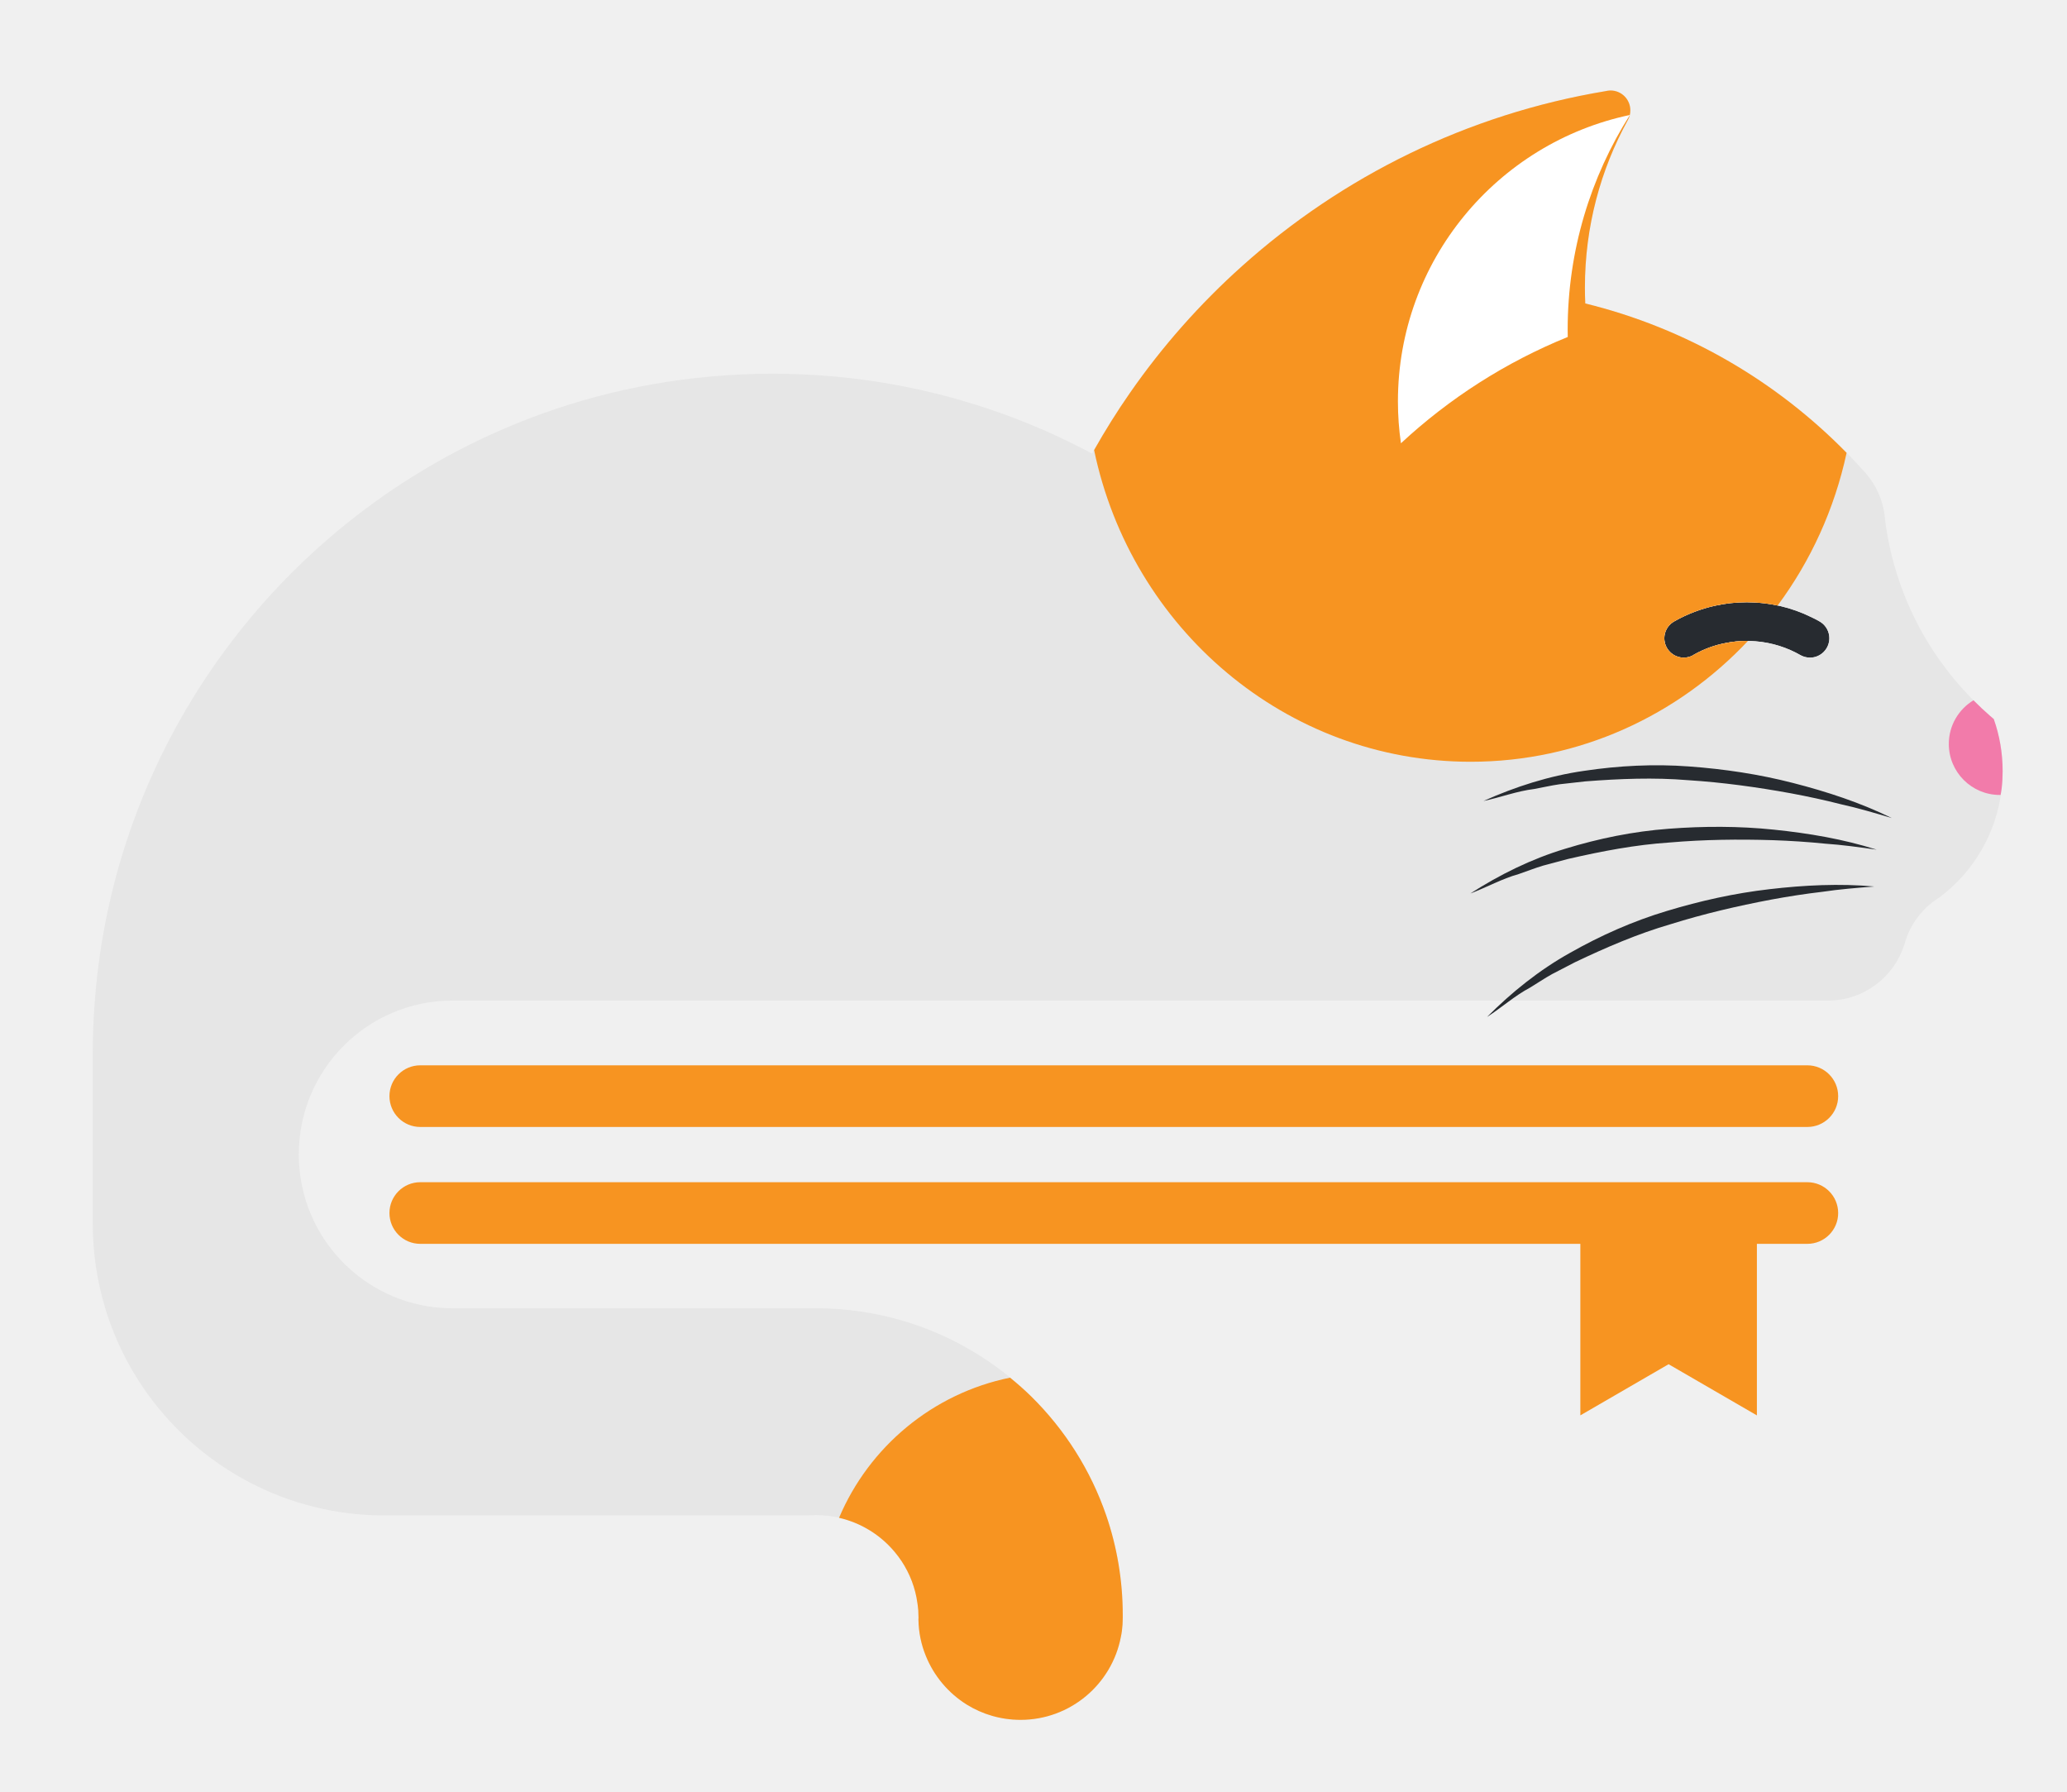
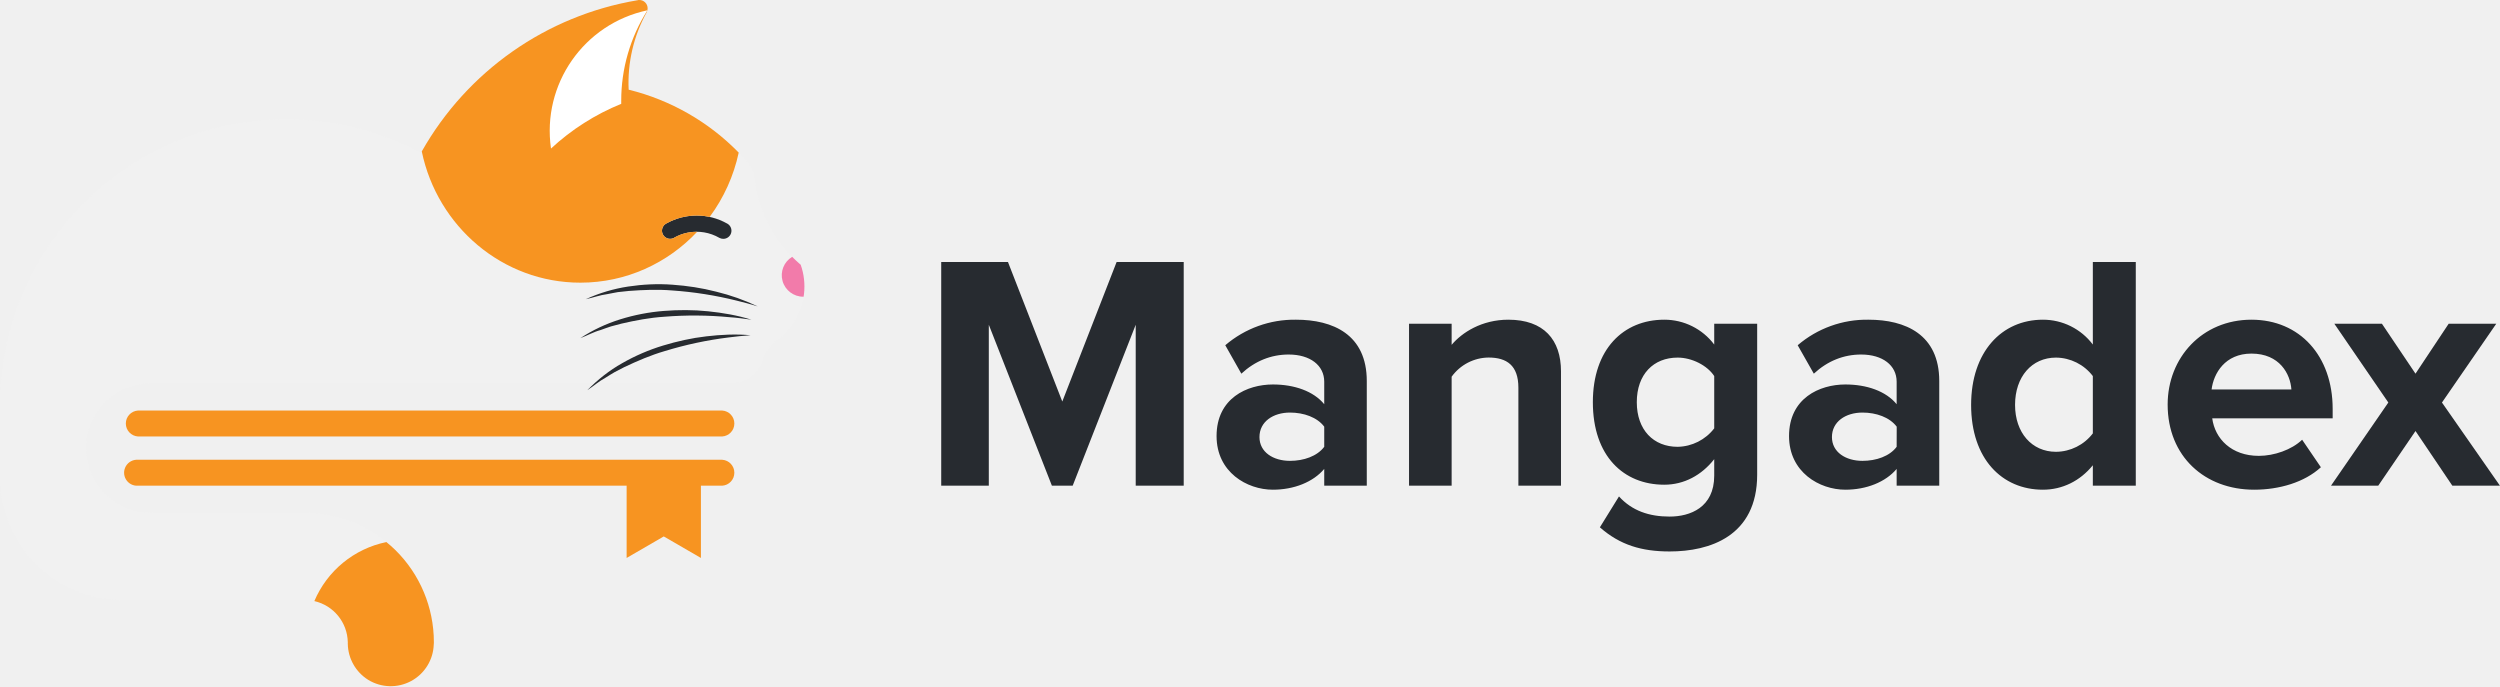
- <svg xmlns="http://www.w3.org/2000/svg" version="1.2" baseProfile="tiny" id="Layer_1" x="0px" y="0px" width="150px" height="130px" viewBox="0 0 150 130" xml:space="preserve">
-   <g>
-     <path fill="#F79421" d="M131.158,81.768H30.498c-1.235,0-2.236-1.002-2.236-2.236c0-1.235,1.001-2.237,2.236-2.237h100.66   c1.234,0,2.236,1.002,2.236,2.237C133.395,80.766,132.393,81.768,131.158,81.768" />
-     <path fill="#F79421" d="M131.158,90.248H30.498c-1.235,0-2.236-1-2.236-2.236c0-1.234,1.001-2.236,2.236-2.236h100.66   c1.234,0,2.236,1.002,2.236,2.236C133.395,89.248,132.393,90.248,131.158,90.248" />
-     <polygon fill="#F79421" points="114.684,87.732 114.684,102.693 121.088,98.982 127.496,102.695 127.496,87.732  " />
-     <rect x="118.807" y="40.464" fill="#272B30" width="16.834" height="9.333" />
-     <path fill="#F1F1F1" d="M144.688,52.169c-0.084-0.072-0.168-0.14-0.252-0.212c-1.922-1.671-3.565-3.655-4.84-5.874   c-0.012-0.022-0.022-0.045-0.033-0.067h-0.006c-1.408-2.487-2.365-5.265-2.75-8.221c-0.019-0.179-0.039-0.358-0.058-0.537   c0-0.011-0.004-0.022-0.004-0.033c-0.162-1.04-0.608-1.99-1.248-2.772c-0.062-0.068-0.123-0.14-0.183-0.207   c-5.282-5.93-12.308-10.278-20.271-12.229c-0.018-0.38-0.027-0.765-0.027-1.151c0-4.415,1.135-8.562,3.125-12.172   c0.11-0.202,0.172-0.436,0.172-0.688c0-0.799-0.643-1.442-1.44-1.442c-0.034,0-0.067,0-0.101,0.006   c-0.084,0.005-0.168,0.022-0.246,0.039C106.482,8.28,97.4,12.796,90.141,19.301c-3.06,2.739-5.797,5.83-8.145,9.211   c-0.988,1.419-1.905,2.884-2.749,4.398c-0.504-0.274-1.019-0.536-1.538-0.788c-1.632-0.804-3.314-1.514-5.046-2.135   c-5.193-1.861-10.787-2.873-16.622-2.873c-1.531,0-3.051,0.073-4.549,0.213c-5.634,0.509-10.999,1.973-15.923,4.225   C19.653,38.823,8.28,54.316,6.883,72.596c-0.101,1.264-0.151,2.543-0.151,3.829v12.362c0,2.137,0.318,4.197,0.905,6.137   c1.599,5.281,5.203,9.686,9.926,12.334c2.906,1.633,6.237,2.6,9.786,2.689h31.404c0.156-0.012,0.313-0.018,0.469-0.018   c0.151,0,0.308,0.006,0.459,0.018c0.05,0.004,0.1,0.004,0.15,0.012c0.084,0.006,0.163,0.01,0.247,0.021   c1.933,0.225,3.638,1.186,4.828,2.6c0.184,0.217,0.363,0.451,0.526,0.697c0.592,0.9,0.994,1.936,1.145,3.045   c0.011,0.053,0.017,0.107,0.023,0.164c0.033,0.229,0.05,0.463,0.05,0.703c0.005,0.057,0.005,0.117,0.005,0.174   c0,0.051,0,0.096-0.005,0.141v0.016c0.016,0.922,0.201,1.799,0.531,2.611c0.592,1.475,1.643,2.715,2.979,3.547   c1.134,0.705,2.47,1.107,3.9,1.107c3.617,0,6.635-2.594,7.283-6.029c0.062-0.281,0.095-0.57,0.117-0.867   c0.006-0.1,0.013-0.195,0.013-0.297c0.004-0.078,0.004-0.15,0.004-0.229v-0.184c0-2.533-0.425-4.97-1.201-7.232   c-1.129-3.287-3.006-6.227-5.433-8.617c-2.588-2.551-5.796-4.473-9.378-5.518c-1.978-0.576-4.08-0.89-6.248-0.89H33.039   c-0.062,0.007-0.129,0.007-0.19,0.007c-0.062,0-0.129,0-0.19-0.007C26.83,94.83,22.09,90.268,21.71,84.518   c-0.017-0.252-0.028-0.504-0.028-0.754c0-6.17,4.996-11.168,11.167-11.168h99.816c2.576,0,4.762-1.688,5.517-4.012   c0.021-0.09,0.051-0.186,0.078-0.273c0.346-1.123,1.033-2.102,1.934-2.817c0.006-0.006,0.006-0.006,0.012-0.006   c0.072-0.061,0.15-0.117,0.225-0.167c0.1-0.078,0.207-0.146,0.313-0.212c2.47-1.845,4.162-4.673,4.516-7.897   c0.051-0.414,0.072-0.839,0.072-1.264C145.33,54.624,145.105,53.354,144.688,52.169 M131.352,47.715c-0.24,0-0.47-0.062-0.67-0.167   c-0.979-0.565-2.091-0.923-3.275-1.018c-0.213-0.017-0.426-0.028-0.643-0.028c-0.521,0-1.029,0.05-1.521,0.151   c-0.812,0.151-1.576,0.436-2.275,0.822c-0.012,0.005-0.021,0.016-0.032,0.022c-0.045,0.017-0.084,0.045-0.123,0.072   c-0.189,0.096-0.402,0.146-0.627,0.146c-0.775,0-1.408-0.631-1.408-1.408c0-0.487,0.246-0.911,0.621-1.163   c0.045-0.033,0.09-0.056,0.14-0.084c0.905-0.508,1.896-0.888,2.94-1.117c0.736-0.163,1.502-0.247,2.285-0.247   c1.682,0,3.274,0.386,4.688,1.085c0.185,0.084,0.362,0.179,0.542,0.279c0.051,0.028,0.095,0.056,0.14,0.084   c0.375,0.252,0.62,0.682,0.62,1.163C132.754,47.084,132.123,47.715,131.352,47.715" />
-     <path fill="#E6E6E6" d="M144.688,52.169c-0.084-0.072-0.168-0.14-0.252-0.212c-1.922-1.671-3.565-3.655-4.84-5.874   c-0.012-0.022-0.022-0.045-0.033-0.067h-0.006c-1.408-2.487-2.365-5.265-2.75-8.221c-0.019-0.179-0.039-0.358-0.058-0.537   c0-0.011-0.004-0.022-0.004-0.033c-0.162-1.04-0.608-1.99-1.248-2.772c-0.062-0.068-0.123-0.14-0.183-0.207   c-5.282-5.93-12.308-10.278-20.271-12.229c-0.018-0.38-0.027-0.765-0.027-1.151c0-4.415,1.135-8.562,3.125-12.172   c0.11-0.202,0.172-0.436,0.172-0.688c0-0.799-0.643-1.442-1.44-1.442c-0.034,0-0.067,0-0.101,0.006   c-0.084,0.005-0.168,0.022-0.246,0.039C106.482,8.28,97.4,12.796,90.141,19.301c-3.06,2.739-5.797,5.83-8.145,9.211   c-0.988,1.419-1.905,2.884-2.749,4.398c-0.504-0.274-1.019-0.536-1.538-0.788c-1.632-0.804-3.314-1.514-5.046-2.135   c-5.193-1.861-10.787-2.873-16.622-2.873c-1.531,0-3.051,0.073-4.549,0.213c-5.634,0.509-10.999,1.973-15.923,4.225   C19.653,38.823,8.28,54.316,6.883,72.596c-0.101,1.264-0.151,2.543-0.151,3.829v12.362c0,2.137,0.318,4.197,0.905,6.137   c1.599,5.281,5.203,9.686,9.926,12.334c2.906,1.633,6.237,2.6,9.786,2.689h31.404c0.156-0.012,0.313-0.018,0.469-0.018   c0.151,0,0.308,0.006,0.459,0.018c0.05,0.004,0.1,0.004,0.15,0.012c0.084,0.006,0.163,0.01,0.247,0.021   c1.933,0.225,3.638,1.186,4.828,2.6c0.184,0.217,0.363,0.451,0.526,0.697c0.592,0.9,0.994,1.936,1.145,3.045   c0.011,0.053,0.017,0.107,0.023,0.164c0.033,0.229,0.05,0.463,0.05,0.703c0.005,0.057,0.005,0.117,0.005,0.174   c0,0.051,0,0.096-0.005,0.141v0.016c0.016,0.922,0.201,1.799,0.531,2.611c0.592,1.475,1.643,2.715,2.979,3.547   c1.134,0.705,2.47,1.107,3.9,1.107c3.617,0,6.635-2.594,7.283-6.029c0.062-0.281,0.095-0.57,0.117-0.867   c0.006-0.1,0.013-0.195,0.013-0.297c0.004-0.078,0.004-0.15,0.004-0.229v-0.184c0-2.533-0.425-4.97-1.201-7.232   c-1.129-3.287-3.006-6.227-5.433-8.617c-2.588-2.551-5.796-4.473-9.378-5.518c-1.978-0.576-4.08-0.89-6.248-0.89H33.039   c-0.062,0.007-0.129,0.007-0.19,0.007c-0.062,0-0.129,0-0.19-0.007C26.83,94.83,22.09,90.268,21.71,84.518   c-0.017-0.252-0.028-0.504-0.028-0.754c0-6.17,4.996-11.168,11.167-11.168h99.816c2.576,0,4.762-1.688,5.517-4.012   c0.021-0.09,0.051-0.186,0.078-0.273c0.346-1.123,1.033-2.102,1.934-2.817c0.006-0.006,0.006-0.006,0.012-0.006   c0.072-0.061,0.15-0.117,0.225-0.167c0.1-0.078,0.207-0.146,0.313-0.212c2.47-1.845,4.162-4.673,4.516-7.897   c0.051-0.414,0.072-0.839,0.072-1.264C145.33,54.624,145.105,53.354,144.688,52.169 M131.352,47.715c-0.24,0-0.47-0.062-0.67-0.167   c-0.979-0.565-2.091-0.923-3.275-1.018c-0.213-0.017-0.426-0.028-0.643-0.028c-0.521,0-1.029,0.05-1.521,0.151   c-0.812,0.151-1.576,0.436-2.275,0.822c-0.012,0.005-0.021,0.016-0.032,0.022c-0.045,0.017-0.084,0.045-0.123,0.072   c-0.189,0.096-0.402,0.146-0.627,0.146c-0.775,0-1.408-0.631-1.408-1.408c0-0.487,0.246-0.911,0.621-1.163   c0.045-0.033,0.09-0.056,0.14-0.084c0.905-0.508,1.896-0.888,2.94-1.117c0.736-0.163,1.502-0.247,2.285-0.247   c1.682,0,3.274,0.386,4.688,1.085c0.185,0.084,0.362,0.179,0.542,0.279c0.051,0.028,0.095,0.056,0.14,0.084   c0.375,0.252,0.62,0.682,0.62,1.163C132.754,47.084,132.123,47.715,131.352,47.715" />
-     <path fill="#F79421" d="M79.398,32.655c2.688,12.921,13.898,22.615,27.328,22.615c7.903,0,15.037-3.365,20.119-8.763   c-0.027-0.001-0.055-0.004-0.082-0.004c-0.521,0-1.029,0.05-1.521,0.151c-0.812,0.15-1.576,0.436-2.275,0.821   c-0.011,0.006-0.021,0.017-0.032,0.023c-0.045,0.016-0.084,0.044-0.123,0.072c-0.189,0.095-0.402,0.146-0.627,0.146   c-0.775,0-1.408-0.632-1.408-1.409c0-0.486,0.246-0.911,0.621-1.162c0.045-0.034,0.09-0.056,0.14-0.084   c0.905-0.509,1.896-0.889,2.94-1.118c0.736-0.162,1.502-0.246,2.285-0.246c0.769,0,1.516,0.084,2.237,0.238   c2.392-3.226,4.125-6.988,5.006-11.079c-5.11-5.217-11.638-9.044-18.964-10.838c-0.018-0.38-0.027-0.766-0.027-1.151   c0-4.416,1.135-8.563,3.125-12.173c0.11-0.201,0.172-0.435,0.172-0.687c0-0.799-0.643-1.442-1.44-1.442   c-0.034,0-0.067,0-0.101,0.006c-0.084,0.005-0.168,0.022-0.246,0.039C106.48,8.28,97.4,12.797,90.141,19.302   c-3.059,2.738-5.797,5.829-8.145,9.21C81.064,29.85,80.202,31.232,79.398,32.655" />
-     <path fill="#272B30" d="M137.284,59.354c-1.214-0.36-2.421-0.72-3.65-0.991c-1.218-0.312-2.446-0.576-3.679-0.806   c-2.467-0.449-4.947-0.791-7.438-0.949c-2.492-0.209-4.99-0.106-7.478,0.086l-1.863,0.209c-0.62,0.087-1.228,0.234-1.845,0.344   c-1.256,0.152-2.43,0.608-3.678,0.87c2.307-1.034,4.759-1.823,7.289-2.186c2.521-0.379,5.093-0.51,7.638-0.32   c2.545,0.186,5.073,0.563,7.539,1.199C132.582,57.441,135.007,58.235,137.284,59.354" />
-     <path fill="#272B30" d="M136.188,61.648c-1.254-0.176-2.5-0.352-3.758-0.437c-1.252-0.128-2.505-0.207-3.759-0.251   c-2.506-0.077-5.009-0.048-7.496,0.167c-2.495,0.163-4.95,0.636-7.381,1.195l-1.813,0.484c-0.599,0.177-1.179,0.413-1.772,0.613   c-1.218,0.337-2.312,0.962-3.506,1.407c2.127-1.365,4.435-2.509,6.883-3.244c2.438-0.75,4.96-1.261,7.506-1.451   c2.543-0.194,5.103-0.197,7.634,0.065C131.251,60.456,133.77,60.88,136.188,61.648" />
-     <path fill="#272B30" d="M136.016,64.321c-1.264,0.1-2.518,0.196-3.765,0.384c-1.248,0.146-2.489,0.339-3.724,0.567   c-2.463,0.466-4.9,1.035-7.282,1.781c-2.401,0.698-4.696,1.689-6.949,2.762l-1.665,0.863c-0.547,0.303-1.063,0.657-1.599,0.98   c-1.117,0.593-2.05,1.439-3.121,2.131c1.782-1.791,3.789-3.407,6.021-4.652c2.219-1.259,4.57-2.303,7.016-3.037   c2.441-0.74,4.938-1.294,7.467-1.585C130.939,64.221,133.488,64.093,136.016,64.321" />
-     <path fill="#F27BAA" d="M144.436,51.957c-0.422-0.366-0.828-0.751-1.223-1.147c-1.07,0.649-1.79,1.822-1.79,3.167   c0,2.044,1.657,3.702,3.701,3.702c0.021,0,0.038-0.002,0.058-0.003c0.022-0.156,0.059-0.307,0.075-0.465   c0.05-0.414,0.072-0.838,0.072-1.263c0-1.325-0.224-2.594-0.644-3.779C144.604,52.097,144.52,52.03,144.436,51.957" />
-     <path fill="#FFFFFF" d="M113.764,23.924c0,0.173,0,0.352,0.006,0.525c-4.504,1.828-8.602,4.46-12.105,7.713   c-0.145-0.995-0.219-2.007-0.219-3.041c0-10.216,7.216-18.75,16.834-20.779C115.423,12.847,113.764,18.19,113.764,23.924" />
-     <path fill="#F79421" d="M74.843,101.328c-0.49-0.482-1.01-0.936-1.543-1.371c-5.61,1.143-10.229,5.014-12.41,10.168   c1.596,0.367,2.996,1.242,4.016,2.453c0.184,0.219,0.363,0.453,0.525,0.699c0.593,0.9,0.995,1.934,1.146,3.047   c0.011,0.049,0.017,0.105,0.022,0.162c0.034,0.229,0.051,0.463,0.051,0.703c0.005,0.057,0.005,0.119,0.005,0.174   c0,0.049,0,0.094-0.005,0.139v0.018c0.016,0.922,0.201,1.801,0.53,2.609c0.593,1.477,1.643,2.717,2.979,3.551   c1.135,0.703,2.471,1.105,3.901,1.105c3.616,0,6.635-2.594,7.283-6.031c0.062-0.279,0.095-0.568,0.117-0.865   c0.006-0.102,0.011-0.195,0.011-0.295c0.006-0.08,0.006-0.152,0.006-0.23v-0.184c0-2.533-0.425-4.971-1.201-7.232   C79.146,106.66,77.268,103.721,74.843,101.328" />
+ <svg xmlns="http://www.w3.org/2000/svg" version="1.2" viewBox="0 0 430.72 118.22">
+   <path d="M124.43 75.2H23.77a2.24 2.24 0 010-4.47h100.66a2.24 2.24 0 010 4.47M124.43 83.68H23.77a2.24 2.24 0 110-4.47h100.66a2.24 2.24 0 010 4.47" fill="#f79421" />
+   <path fill="#f79421" d="M114.36 92.42l6.4 3.71V81.17h-12.8v14.96z" />
+   <path fill="#272b30" d="M112.08 33.9h16.83v9.33h-16.83z" />
+   <path d="M137.96 45.6l-.26-.2a22.94 22.94 0 01-4.84-5.88l-.03-.07a22.6 22.6 0 01-2.76-8.22l-.05-.54v-.03a5.79 5.79 0 00-1.26-2.77l-.18-.2a39.88 39.88 0 00-20.27-12.24 25.13 25.13 0 013.1-13.32c.1-.2.17-.44.17-.69 0-.8-.64-1.44-1.44-1.44h-.1l-.25.04a52.75 52.75 0 00-37.28 26.3 48.26 48.26 0 00-6.58-2.92 49.17 49.17 0 00-21.17-2.66A49.32 49.32 0 000 69.86v12.36a21.16 21.16 0 0020.62 21.16h31.4a6.13 6.13 0 01.93 0c.05 0 .1 0 .15.02a7.43 7.43 0 016.82 7.4v.16a7.46 7.46 0 007.41 7.27 7.42 7.42 0 007.4-6.9l.01-.3V110.62a22.27 22.27 0 00-16-21.37 22.35 22.35 0 00-6.25-.9H26.3c-.06.02-.13.02-.2.02l-.18-.01a11.15 11.15 0 01.19-22.33h99.81a5.81 5.81 0 005.52-4.01l.08-.27a5.78 5.78 0 011.93-2.82h.01l.23-.17a11.41 11.41 0 004.26-13.15m-13.34-4.46c-.24 0-.47-.06-.67-.17a7.79 7.79 0 00-5.44-.9c-.81.16-1.58.45-2.27.83l-.04.02-.12.08c-.19.1-.4.14-.63.14a1.41 1.41 0 01-.78-2.57l.14-.08a10.69 10.69 0 0110.45 0l.14.08a1.4 1.4 0 01-.78 2.57" fill="#f1f1f1" />
+   <path d="M137.96 45.6l-.26-.2a22.94 22.94 0 01-4.84-5.88l-.03-.07a22.6 22.6 0 01-2.76-8.22l-.05-.54v-.03a5.79 5.79 0 00-1.26-2.77l-.18-.2a39.88 39.88 0 00-20.27-12.24 25.13 25.13 0 013.1-13.32c.1-.2.17-.44.17-.69 0-.8-.64-1.44-1.44-1.44h-.1l-.25.04a52.75 52.75 0 00-37.28 26.3 48.26 48.26 0 00-6.58-2.92 49.17 49.17 0 00-21.17-2.66A49.32 49.32 0 000 69.86v12.36a21.16 21.16 0 0020.62 21.16h31.4a6.13 6.13 0 01.93 0c.05 0 .1 0 .15.02a7.43 7.43 0 016.82 7.4v.16a7.46 7.46 0 007.41 7.27 7.42 7.42 0 007.4-6.9l.01-.3V110.62a22.27 22.27 0 00-16-21.37 22.35 22.35 0 00-6.25-.9H26.3c-.06.02-.13.02-.2.02l-.18-.01a11.15 11.15 0 01.19-22.33h99.81a5.81 5.81 0 005.52-4.01l.08-.27a5.78 5.78 0 011.93-2.82h.01l.23-.17a11.41 11.41 0 004.26-13.15m-13.34-4.46c-.24 0-.47-.06-.67-.17a7.79 7.79 0 00-5.44-.9c-.81.16-1.58.45-2.27.83l-.04.02-.12.08c-.19.1-.4.14-.63.14a1.41 1.41 0 01-.78-2.57l.14-.08a10.69 10.69 0 0110.45 0l.14.08a1.4 1.4 0 01-.78 2.57" fill="none" />
+   <path d="M72.67 26.1C75.35 39 86.57 48.7 99.99 48.7c7.9 0 15.04-3.36 20.12-8.76h-.08a7.56 7.56 0 00-3.8.97l-.03.02a.5.5 0 00-.12.08c-.19.1-.4.14-.63.14-.77 0-1.4-.63-1.4-1.4 0-.5.24-.92.62-1.17l.14-.08a10.66 10.66 0 017.46-1.13 28.75 28.75 0 005-11.08 39.82 39.82 0 00-18.96-10.84 25.13 25.13 0 013.1-13.32c.1-.2.17-.43.17-.69 0-.8-.64-1.44-1.44-1.44h-.1l-.25.05A52.75 52.75 0 0072.66 26.1" fill="#f79421" />
+   <path d="M130.55 52.79c-1.21-.36-2.42-.72-3.65-1a64.3 64.3 0 00-11.12-1.75c-2.49-.2-4.99-.1-7.47.09l-1.87.2c-.62.1-1.22.24-1.84.35-1.26.16-2.43.61-3.68.87a27.44 27.44 0 017.29-2.18c2.52-.38 5.1-.51 7.64-.32 2.54.18 5.07.56 7.54 1.2a37 37 0 017.16 2.54M129.46 55.08c-1.26-.17-2.5-.35-3.76-.43a64.15 64.15 0 00-11.25-.08c-2.5.16-4.96.63-7.39 1.19l-1.81.48c-.6.18-1.18.42-1.77.62-1.22.33-2.32.96-3.5 1.4a27.44 27.44 0 016.87-3.24 34.27 34.27 0 017.51-1.45c2.54-.2 5.1-.2 7.63.06 2.53.26 5.05.69 7.47 1.45M129.28 57.76c-1.26.1-2.51.2-3.76.38a64.38 64.38 0 00-11 2.35c-2.4.7-4.7 1.69-6.96 2.76l-1.66.86c-.55.3-1.06.66-1.6.98-1.12.6-2.05 1.44-3.12 2.14 1.78-1.8 3.79-3.41 6.02-4.66a34.17 34.17 0 017.02-3.03c2.44-.74 4.93-1.3 7.46-1.59 2.53-.3 5.08-.42 7.6-.2" fill="#272b30" />
+   <path d="M137.7 45.4c-.42-.37-.82-.76-1.22-1.15a3.7 3.7 0 001.91 6.87h.06c.02-.16.06-.31.07-.47a11.28 11.28 0 00-.57-5.04l-.25-.22" fill="#f27baa" />
+   <path d="M107.03 17.36v.53a39.8 39.8 0 00-12.1 7.7 21.25 21.25 0 0116.62-23.82 29 29 0 00-4.52 15.59" fill="#fff" />
+   <path d="M68.11 94.76a22.3 22.3 0 00-1.54-1.37 17.25 17.25 0 00-12.41 10.17 7.42 7.42 0 015.76 7.07V110.96a7.47 7.47 0 003.5 6.16 7.42 7.42 0 0011.31-6.09c.02-.08.02-.15.02-.23v-.18a22.26 22.26 0 00-6.64-15.86" fill="#f79421" />
+   <g aria-label="Mangadex" style="line-height:1.25;-inkscape-font-specification:'Proxima Nova Bold'" font-weight="700" font-size="57.78" font-family="Proxima Nova" letter-spacing="0" word-spacing="0" fill="#272b30" stroke-width="1.44">
+     <path d="M195.67 83.68h8.27V45.14h-11.56l-9.36 24.04-9.36-24.04h-11.5v38.54h8.2V55.95l10.87 27.73h3.58l10.86-27.73zM228.15 83.68h7.33V65.65c0-8.03-5.83-10.57-12.19-10.57a18.3 18.3 0 00-12.19 4.4l2.77 4.9c2.37-2.2 5.15-3.3 8.15-3.3 3.7 0 6.13 1.86 6.13 4.69v3.87c-1.85-2.25-5.15-3.4-8.84-3.4-4.45 0-9.71 2.36-9.71 8.89 0 6.24 5.26 9.24 9.7 9.24 3.65 0 6.94-1.32 8.85-3.58zm0-6.7c-1.22 1.62-3.53 2.42-5.9 2.42-2.89 0-5.26-1.5-5.26-4.1 0-2.66 2.37-4.22 5.26-4.22 2.37 0 4.68.81 5.9 2.43zM261.6 83.68h7.34v-19.7c0-5.43-2.95-8.9-9.07-8.9-4.57 0-7.98 2.2-9.77 4.33v-3.64h-7.34v27.91h7.34V64.9a7.95 7.95 0 016.36-3.3c3.12 0 5.14 1.34 5.14 5.2zM275.64 90.85c3.47 3.06 7.22 4.16 12.02 4.16 6.87 0 15.08-2.6 15.08-13.24v-26h-7.4v3.59a10.75 10.75 0 00-8.6-4.28c-7.06 0-12.31 5.08-12.31 14.21 0 9.3 5.31 14.22 12.3 14.22 3.41 0 6.42-1.62 8.61-4.4v2.84c0 5.49-4.16 7.05-7.68 7.05-3.53 0-6.47-.99-8.73-3.47zm19.7-17.05a8.13 8.13 0 01-6.3 3.18c-4.16 0-7.04-2.9-7.04-7.69 0-4.8 2.88-7.68 7.04-7.68 2.43 0 5.09 1.33 6.3 3.18zM326.77 83.68h7.34V65.65c0-8.03-5.83-10.57-12.19-10.57a18.3 18.3 0 00-12.2 4.4l2.78 4.9c2.37-2.2 5.15-3.3 8.15-3.3 3.7 0 6.12 1.86 6.12 4.69v3.87c-1.84-2.25-5.14-3.4-8.84-3.4-4.44 0-9.7 2.36-9.7 8.89 0 6.24 5.26 9.24 9.7 9.24 3.64 0 6.94-1.32 8.84-3.58zm0-6.7c-1.2 1.62-3.52 2.42-5.89 2.42-2.89 0-5.26-1.5-5.26-4.1 0-2.66 2.37-4.22 5.26-4.22 2.37 0 4.68.81 5.9 2.43zM360.57 83.68h7.4V45.14h-7.4v14.22a10.75 10.75 0 00-8.6-4.28c-7.11 0-12.37 5.55-12.37 14.68 0 9.3 5.32 14.61 12.37 14.61 3.35 0 6.4-1.5 8.6-4.21zm0-9.01a8.07 8.07 0 01-6.35 3.17c-4.16 0-7.05-3.29-7.05-8.08 0-4.86 2.89-8.15 7.05-8.15a8.07 8.07 0 016.35 3.18zM373.46 69.7c0 8.95 6.41 14.67 14.9 14.67 4.34 0 8.67-1.27 11.5-3.87l-3.23-4.74c-1.8 1.74-4.85 2.78-7.45 2.78-4.74 0-7.57-2.95-8.04-6.47h20.75v-1.62c0-9.13-5.67-15.37-13.99-15.37-8.49 0-14.44 6.53-14.44 14.62zm14.44-8.78c4.86 0 6.7 3.52 6.88 6.18h-13.75c.35-2.78 2.31-6.18 6.87-6.18z" style="-inkscape-font-specification:'Proxima Nova Bold'" />
+     <path d="M422.51 83.68h8.2l-9.99-14.33 9.36-13.58h-8.2l-5.72 8.61-5.78-8.6h-8.2l9.3 13.57-9.88 14.33h8.14l6.42-9.42z" style="-inkscape-font-specification:'Proxima Nova Bold'" />
  </g>
</svg>
